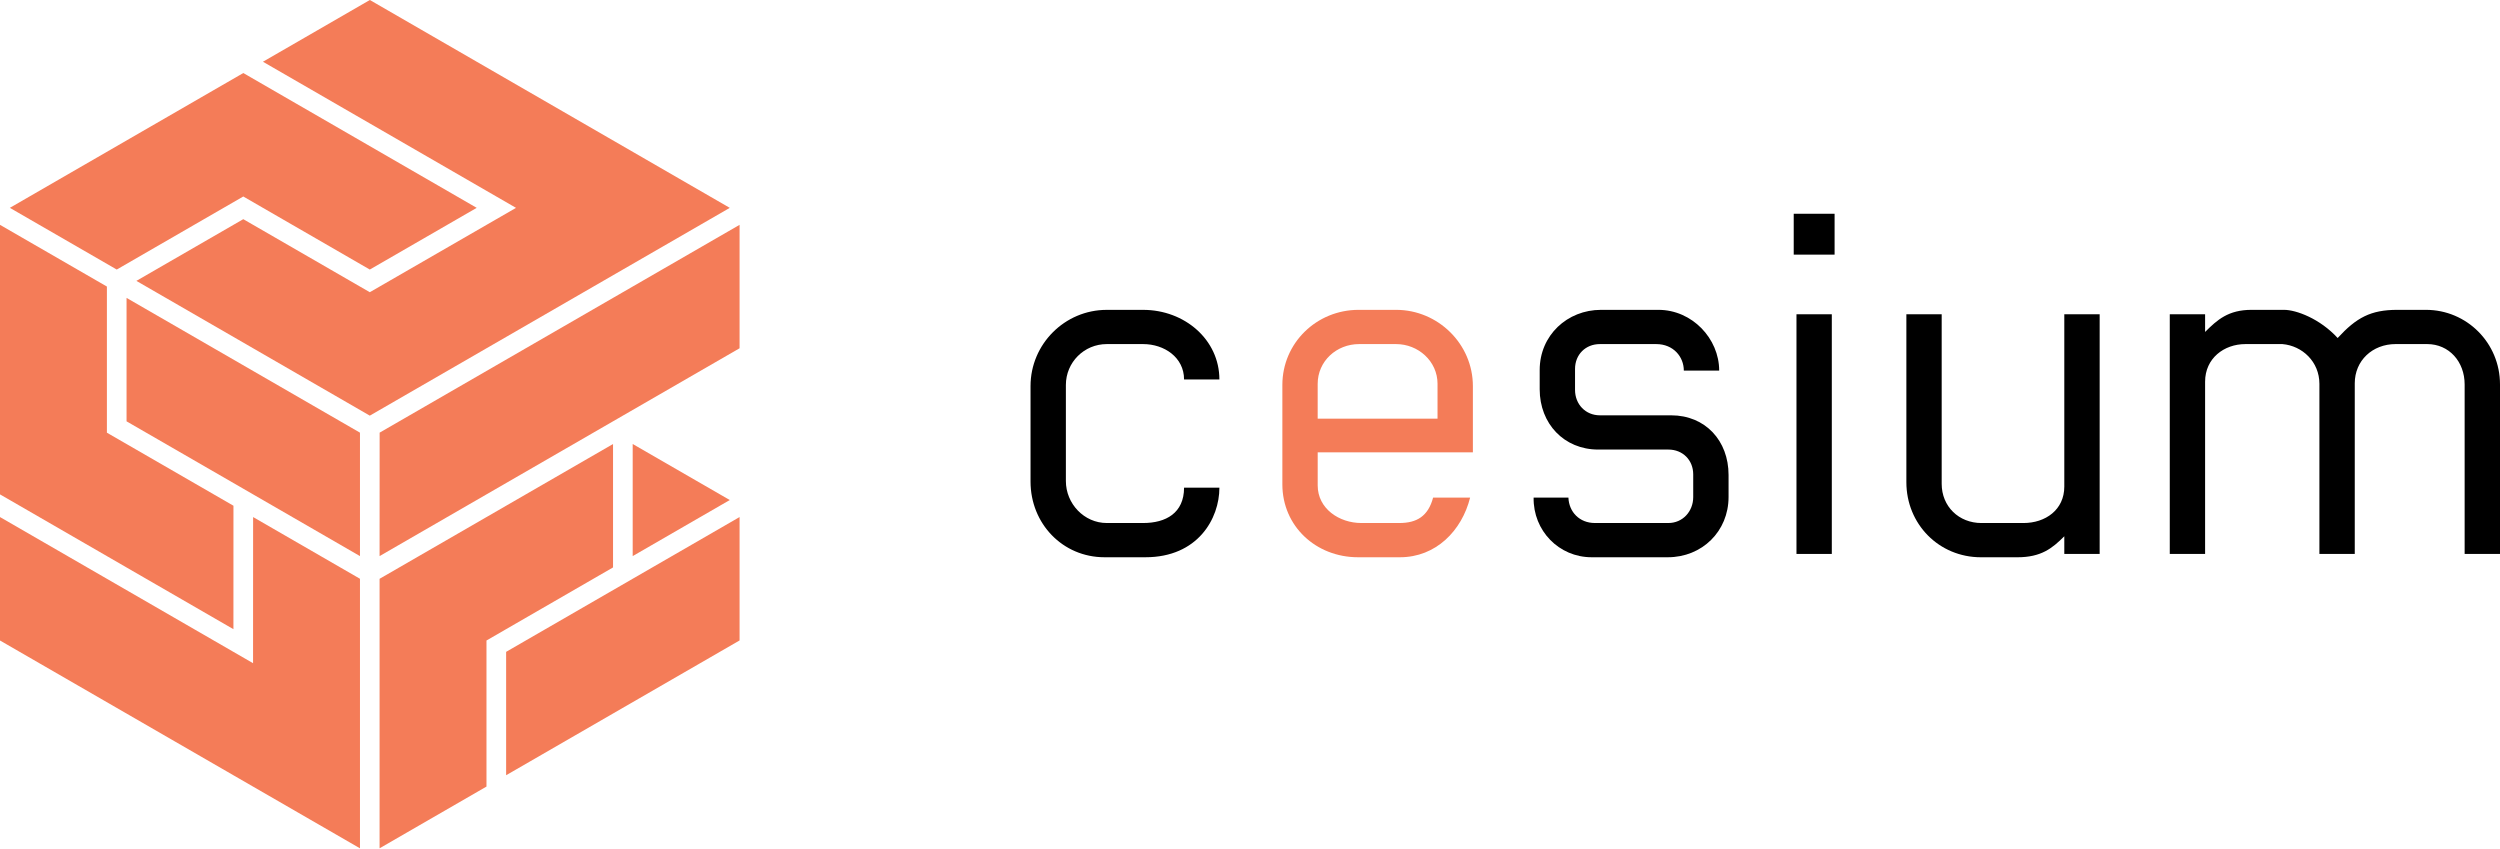
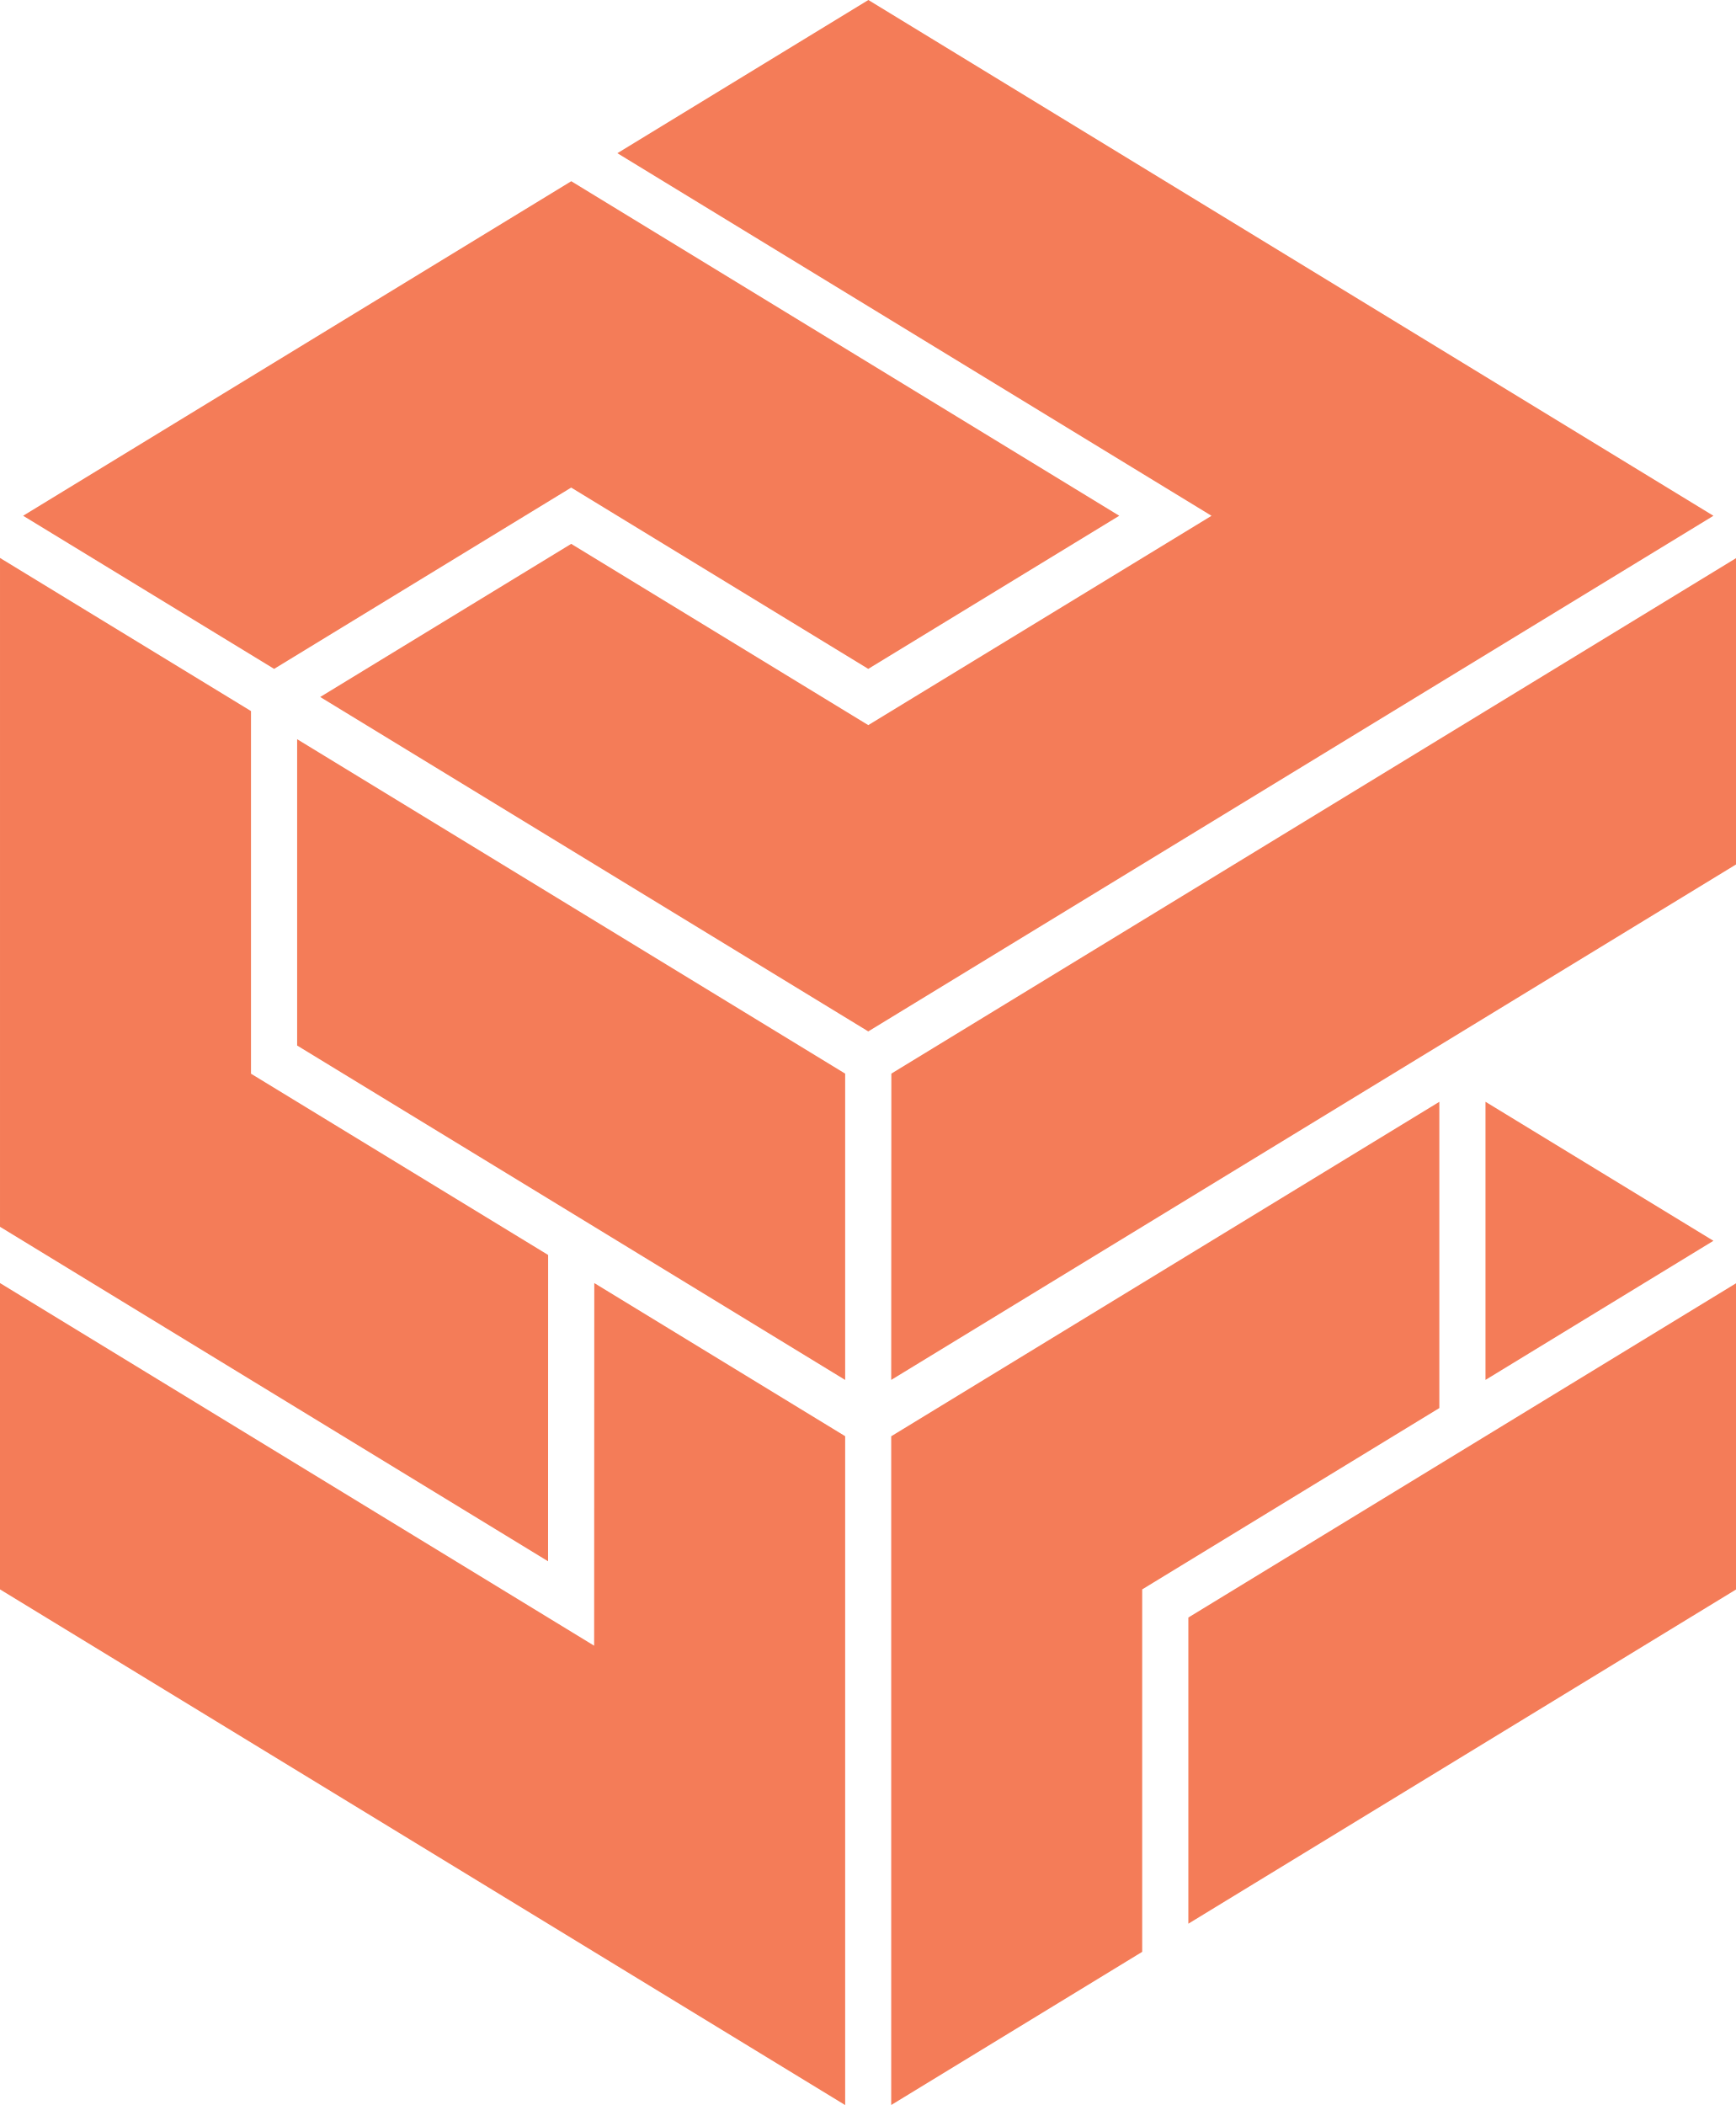
- <svg xmlns="http://www.w3.org/2000/svg" version="1.1" id="Layer_1" x="0px" y="0px" viewBox="0 0 1695.5 575.33" xml:space="preserve" width="1695.5" height="575.33">
+ <svg xmlns="http://www.w3.org/2000/svg" version="1.1" xml:space="preserve" width="465" height="564" style="">
+   <rect id="backgroundrect" width="100%" height="100%" x="0" y="0" fill="none" stroke="none" />
  <defs id="defs78" />
  <style type="text/css" id="style55">
	.st0{fill:#F47C58;}
</style>
-   <g id="g73" transform="translate(-152.25,-212.34)">
-     <g id="g69">
-       <path d="m 955.28,469.68 c 0,-14.99 -13.48,-23.98 -27.71,-23.98 h -24.72 c -15.36,0 -27.72,12.37 -27.72,27.72 v 65.16 c 0,15.37 12.36,28.47 27.72,28.47 h 24.72 c 15.35,0 27.71,-6.75 27.71,-23.98 h 23.97 c 0,20.98 -14.61,47.2 -50.19,47.2 h -27.72 c -28.46,0 -50.18,-22.85 -50.18,-51.31 v -64.78 c 0,-28.47 23.22,-51.69 51.68,-51.69 h 24.72 c 28.09,0 51.68,20.22 51.68,47.2 h -23.96 z" id="path57" />
-       <path class="st0" d="m 1045.91,519.11 v 22.46 c 0,15.74 14.61,25.48 29.59,25.48 h 25.84 c 11.61,0 19.47,-4.5 22.84,-17.23 h 25.1 c -5.62,22.47 -23.22,40.45 -47.56,40.45 h -28.46 c -28.46,0 -51.31,-20.98 -51.31,-49.44 v -67.42 c 0,-28.46 23.23,-50.93 51.68,-50.93 h 25.47 c 28.46,0 52.06,23.22 52.06,51.69 v 44.94 z m 81.28,-46.44 c 0,-15.37 -13.11,-26.97 -28.1,-26.97 H 1074 c -15.37,0 -28.1,11.61 -28.1,26.97 v 23.59 h 81.28 v -23.59 z" id="path59" />
-       <path d="m 1283.36,590.27 h -51.69 c -22.1,0 -39.69,-17.98 -39.32,-40.45 h 23.6 c 0.38,9.74 7.49,17.23 17.98,17.23 h 49.8 c 9.75,0 16.86,-7.87 16.86,-17.6 v -15.37 c 0,-9.73 -7.11,-16.85 -16.86,-16.85 h -47.56 c -23.21,0 -39.7,-17.6 -39.7,-40.83 v -13.1 c 0,-23.6 18.73,-40.82 41.58,-40.82 H 1277 c 22.84,0 41.2,19.48 41.2,41.2 h -23.98 c 0,-9.37 -7.11,-17.98 -18.72,-17.98 h -38.21 c -9.73,0 -16.85,7.11 -16.85,16.85 v 14.24 c 0,9.73 7.12,17.22 16.85,17.22 h 48.32 c 23.22,0 38.95,17.23 38.95,40.44 v 14.99 c -0.01,23.23 -17.98,40.83 -41.2,40.83 z" id="path61" />
-       <path d="m 1368.75,385.03 v -27.72 h 27.72 v 27.72 z m 1.87,202.98 V 425.48 h 23.96 v 162.54 h -23.96 z" id="path63" />
-       <path d="m 1469.1,425.48 v 114.98 c 0,15.36 11.63,26.6 26.98,26.6 h 28.46 c 14.99,0 27.72,-8.99 27.72,-24.72 V 425.48 h 23.98 v 162.54 h -23.98 v -11.98 c -8.23,8.24 -15.73,14.24 -31.83,14.24 h -24.72 c -28.46,0 -50.56,-22.48 -50.56,-50.93 V 425.48 Z" id="path65" />
-       <path d="m 1700.18,445.7 h -25.08 c -14.61,0 -27.35,9.74 -27.35,25.48 v 116.84 h -23.96 V 425.48 h 23.96 v 11.99 c 8.25,-8.24 15.74,-14.99 31.47,-14.99 h 22.1 c 8.23,0 24.34,5.99 36.33,19.1 12.73,-13.86 22.46,-19.1 40.44,-19.1 h 19.46 c 27.72,0 50.2,22.48 50.2,50.56 v 114.97 h -23.98 V 473.04 c 0,-15.36 -10.49,-27.35 -25.46,-27.35 h -21.34 c -15.74,0 -27.72,11.24 -27.72,26.6 v 115.72 h -23.98 V 472.67 c 0.01,-14.98 -11.6,-25.84 -25.09,-26.97 z" id="path67" />
+   <g class="currentLayer" style="">
+     <g id="g73" class="">
+       <g id="g69">
+         <path d="m744.955,252.281 c0,-14.695 -12.505,-23.509 -25.706,-23.509 h-22.932 c-14.249,0 -25.715,12.127 -25.715,27.175 v63.879 c0,15.068 11.466,27.91 25.715,27.91 h22.932 c14.24,0 25.706,-6.617 25.706,-23.509 h22.236 c0,20.568 -13.553,46.272 -46.56,46.272 h-25.715 c-26.402,0 -46.551,-22.401 -46.551,-50.301 v-63.507 c0,-27.91 21.541,-50.674 47.942,-50.674 h22.932 c26.059,0 47.942,19.823 47.942,46.272 h-22.227 z" id="path57" />
+         <path class="st0" d="m829.03,300.74 v22.018 c0,15.431 13.553,24.979 27.45,24.979 h23.971 c10.77,0 18.062,-4.412 21.188,-16.891 h23.285 c-5.214,22.028 -21.541,39.655 -44.12,39.655 h-26.402 c-26.402,0 -47.599,-20.568 -47.599,-48.468 v-66.095 c0,-27.901 21.55,-49.929 47.942,-49.929 h23.628 c26.402,0 48.295,22.764 48.295,50.674 v44.057 zm75.402,-45.527 c0,-15.068 -12.162,-26.44 -26.068,-26.44 H855.089 c-14.258,0 -26.068,11.382 -26.068,26.44 v23.126 h75.402 v-23.126 z" id="path59" />
+         <path d="m1049.308,370.501 h-47.952 c-20.502,0 -36.82,-17.627 -36.476,-39.655 h21.893 c0.353,9.549 6.948,16.891 16.68,16.891 h46.198 c9.045,0 15.641,-7.715 15.641,-17.254 v-15.068 c0,-9.539 -6.596,-16.519 -15.641,-16.519 h-44.12 c-21.531,0 -36.829,-17.254 -36.829,-40.027 v-12.842 c0,-23.136 17.375,-40.018 38.573,-40.018 H1043.408 c21.188,0 38.22,19.097 38.22,40.39 h-22.246 c0,-9.186 -6.596,-17.627 -17.366,-17.627 h-35.447 c-9.026,0 -15.631,6.97 -15.631,16.519 v13.96 c0,9.539 6.605,16.881 15.631,16.881 h44.825 c21.541,0 36.133,16.891 36.133,39.645 v14.695 c-0.009,22.773 -16.68,40.027 -38.22,40.027 z" id="path61" />
+         <path d="m1128.522,169.295 v-27.175 h25.715 v27.175 zm1.735,198.99 V208.95 h22.227 v159.345 h-22.227 z" id="path63" />
+         <path d="m1221.615,208.95 v112.72 c0,15.058 10.789,26.077 25.029,26.077 h26.402 c13.906,0 25.715,-8.813 25.715,-24.234 V208.95 h22.246 v159.345 h-22.246 v-11.745 c-7.635,8.078 -14.592,13.96 -29.528,13.96 h-22.932 c-26.402,0 -46.903,-22.038 -46.903,-49.929 V208.95 z" id="path65" />
+         <path d="m1435.983,228.773 h-23.266 c-13.553,0 -25.372,9.549 -25.372,24.979 v114.543 h-22.227 V208.95 h22.227 v11.754 c7.653,-8.078 14.602,-14.695 29.194,-14.695 h20.502 c7.635,0 22.58,5.872 33.703,18.725 c11.809,-13.588 20.836,-18.725 37.515,-18.725 h18.053 c25.715,0 46.57,22.038 46.57,49.566 v112.71 h-22.246 V255.575 c0,-15.058 -9.731,-26.812 -23.619,-26.812 h-19.797 c-14.602,0 -25.715,11.019 -25.715,26.077 v113.445 h-22.246 V255.213 c0.009,-14.686 -10.761,-25.332 -23.275,-26.44 z" id="path67" />
+       </g>
+       <path class="st0" d="m146.88,321.15 l-67.257,-41.018 v-82.074 l146.852,89.603 v82.074 zm18.554,-280.103 l67.257,-41.047 l226.447,138.199 l-226.474,138.15 l-146.861,-89.603 l67.257,-41.027 l79.604,48.566 l91.979,-56.085 zm-12.357,7.509 l146.842,89.633 l-67.257,41.027 l-79.604,-48.576 l-79.604,48.576 l-67.257,-41.027 zm-153.076,100.936 l67.257,41.027 v97.162 l79.623,48.566 l-0.019,82.074 l-146.861,-89.623 zm0,194.284 l159.208,97.162 l0.037,-97.162 l67.229,41.027 V564.02 L0,425.851 zM238.813,564.001 V384.824 l146.88,-89.613 v82.055 l-79.623,48.586 v97.113 zM465.306,425.812 L318.435,515.425 V433.39 L465.306,343.767 zm-67.248,-56.085 v-74.526 l61.078,37.253 zm67.248,-138.179 l-226.493,138.179 l0.037,-82.074 l226.456,-138.169 z" id="path71" />
    </g>
-     <path class="st0" d="m 310.58,539.93 -72.5,-41.84 v -83.72 l 158.3,91.4 v 83.72 z m 20,-285.72 72.5,-41.87 244.1,140.97 -244.13,140.92 -158.31,-91.4 72.5,-41.85 85.81,49.54 99.15,-57.21 z m -13.32,7.66 158.29,91.43 -72.5,41.85 -85.81,-49.55 -85.81,49.55 -72.5,-41.85 z m -165.01,102.96 72.5,41.85 v 99.11 l 85.83,49.54 -0.02,83.72 -158.31,-91.42 z m 0,198.18 171.62,99.11 0.04,-99.11 72.47,41.85 V 787.67 L 152.25,646.73 Z M 409.68,787.65 V 604.88 l 158.33,-91.41 v 83.7 l -85.83,49.56 v 99.06 z M 653.83,646.69 495.51,738.1 V 654.42 L 653.83,563 Z m -72.49,-57.21 v -76.02 l 65.84,38 z m 72.49,-140.95 -244.15,140.95 0.04,-83.72 244.11,-140.94 z" id="path71" />
  </g>
</svg>
